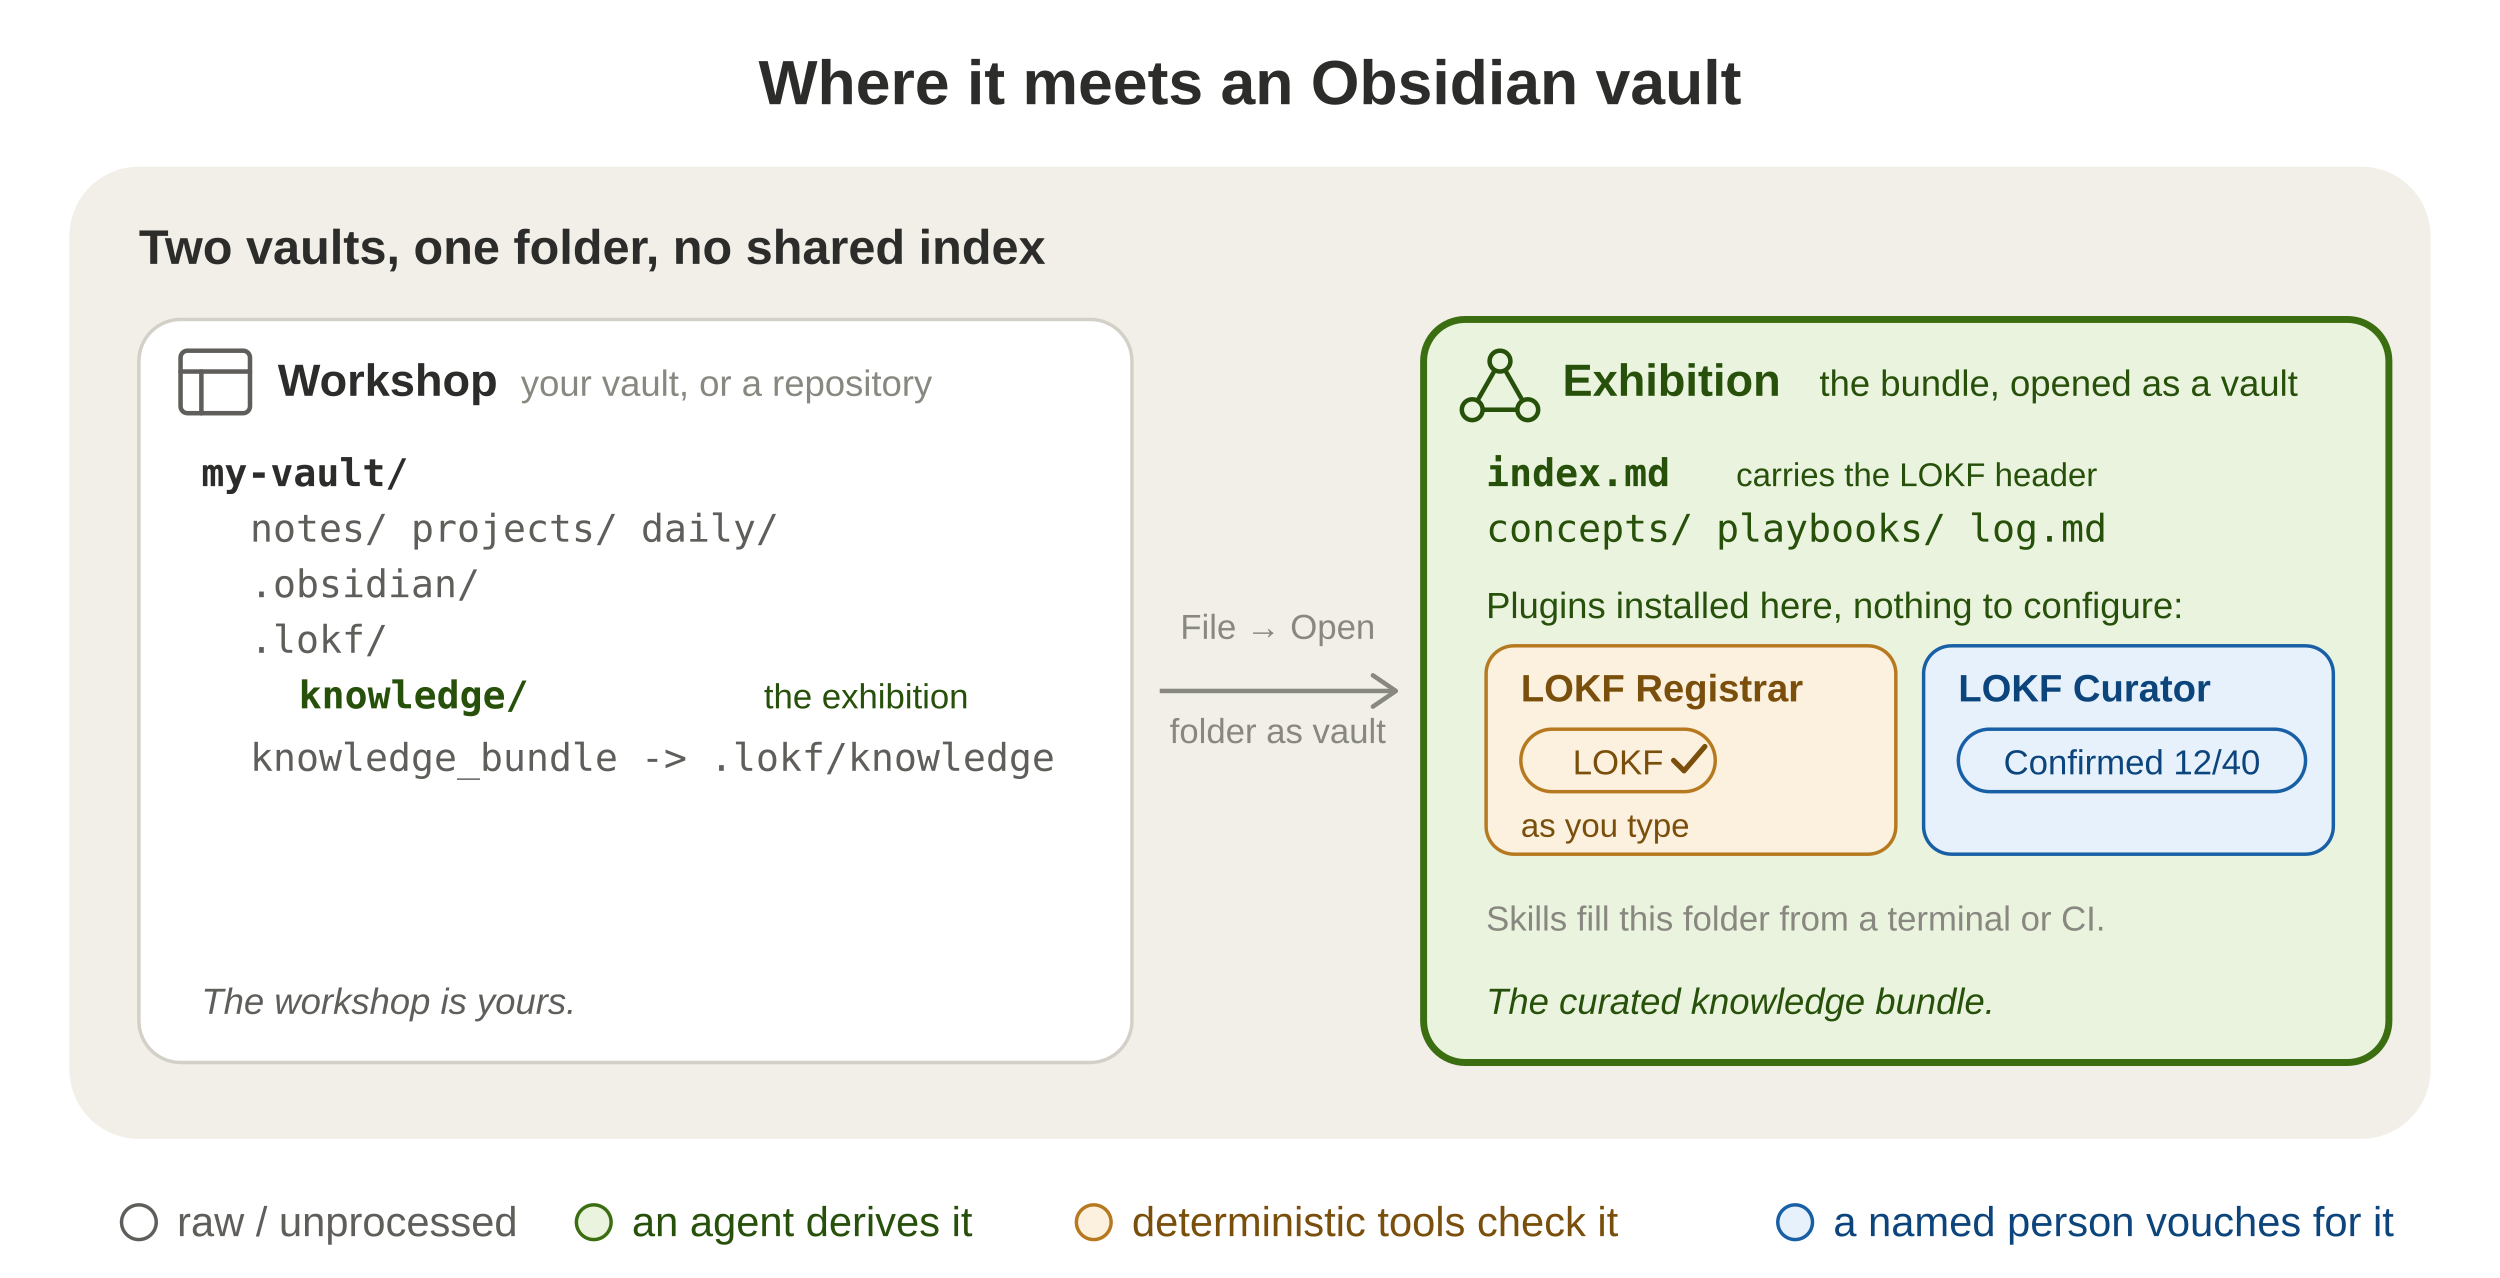
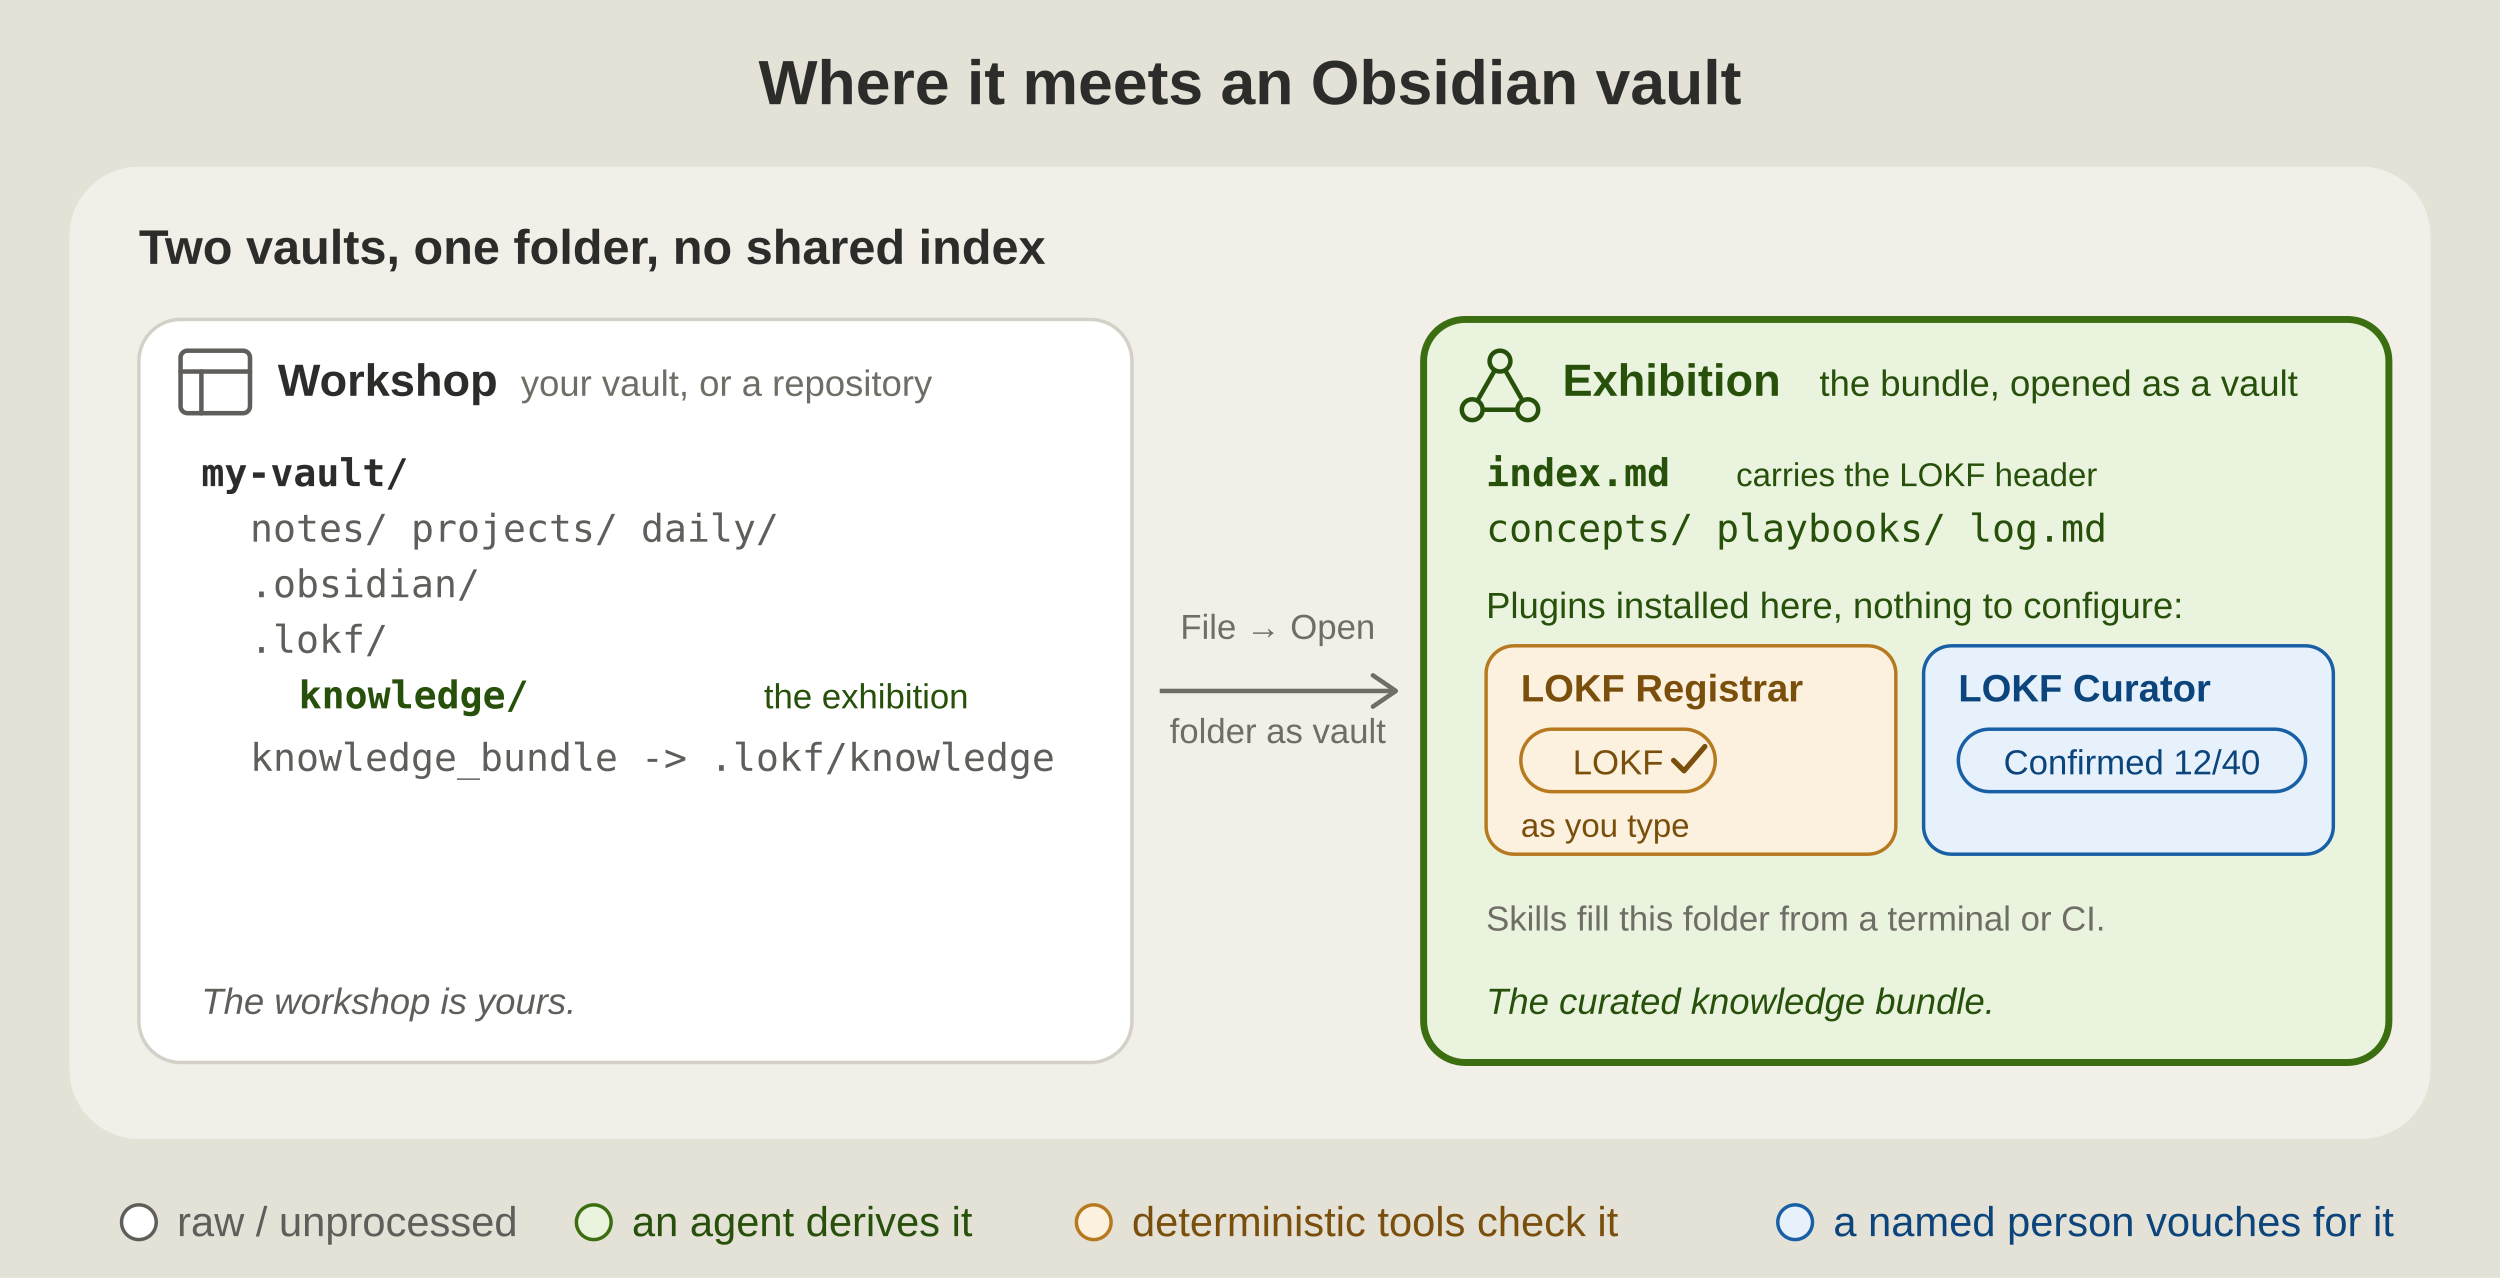
<svg xmlns="http://www.w3.org/2000/svg" width="720" height="368" viewBox="0 0 720 368" role="img" aria-labelledby="t d">
-   <rect width="720" height="368" fill="#ffffff" />
+   <rect width="720" height="368" fill="#E4E1D7" />
  <text x="360.0" y="30" text-anchor="middle" font-family="Arial, sans-serif" font-size="18" font-weight="700" fill="#2C2C2A">Where it meets an Obsidian vault</text>
  <rect x="20" y="48" width="680" height="280" rx="20" fill="#F1EFE8" />
  <text x="40" y="76" font-family="Arial, sans-serif" font-size="14" font-weight="700" fill="#2C2C2A">Two vaults, one folder, no shared index</text>
  <rect x="40" y="92" width="286" height="214" rx="12" fill="#ffffff" stroke="#D3D1C7" stroke-width="1" />
  <g transform="translate(62,110)" stroke="#5F5E5A" stroke-width="1.3" fill="none" stroke-linecap="round" stroke-linejoin="round">
    <rect x="-10" y="-9" width="20" height="18" rx="2" />
    <line x1="-10" y1="-3" x2="10" y2="-3" />
    <line x1="-4" y1="-3" x2="-4" y2="9" />
  </g>
  <text x="80" y="114" font-family="Arial, sans-serif" font-size="13" font-weight="700" fill="#2C2C2A">Workshop</text>
-   <text x="150" y="114" font-family="Arial, sans-serif" font-size="10.5" fill="#888780">your vault, or a repository</text>
+   <text x="150" y="114" font-family="Arial, sans-serif" font-size="10.5" fill="#6E6D66">your vault, or a repository</text>
  <text x="58" y="140" font-family="Menlo, Consolas, monospace" font-size="11" font-weight="700" fill="#2C2C2A">my-vault/</text>
  <text x="72" y="156" font-family="Menlo, Consolas, monospace" font-size="11" fill="#5F5E5A">notes/  projects/  daily/</text>
  <text x="72" y="172" font-family="Menlo, Consolas, monospace" font-size="11" fill="#5F5E5A">.obsidian/</text>
  <text x="72" y="188" font-family="Menlo, Consolas, monospace" font-size="11" fill="#5F5E5A">.lokf/</text>
  <text x="86" y="204" font-family="Menlo, Consolas, monospace" font-size="11" font-weight="700" fill="#27500A">knowledge/</text>
  <text x="72" y="222" font-family="Menlo, Consolas, monospace" font-size="11" fill="#5F5E5A">knowledge_bundle  -&gt;  .lokf/knowledge</text>
  <text x="220" y="204" font-family="Arial, sans-serif" font-size="10" fill="#27500A">the exhibition</text>
  <text x="58" y="292" font-family="Arial, sans-serif" font-size="10.5" font-style="italic" fill="#5F5E5A">The workshop is yours.</text>
-   <line x1="334" y1="199" x2="402" y2="199" stroke="#888780" stroke-width="1.3" />
-   <path d="M395.4 203.5 L402 199 L395.4 194.5" fill="none" stroke="#888780" stroke-width="1.3" stroke-linecap="round" stroke-linejoin="round" />
-   <text x="368" y="184" text-anchor="middle" font-family="Arial, sans-serif" font-size="10" fill="#888780">File → Open</text>
-   <text x="368" y="214" text-anchor="middle" font-family="Arial, sans-serif" font-size="10" fill="#888780">folder as vault</text>
+   <line x1="334" y1="199" x2="402" y2="199" stroke="#6E6D66" stroke-width="1.3" />
+   <path d="M395.4 203.5 L402 199 L395.4 194.5" fill="none" stroke="#6E6D66" stroke-width="1.3" stroke-linecap="round" stroke-linejoin="round" />
+   <text x="368" y="184" text-anchor="middle" font-family="Arial, sans-serif" font-size="10" fill="#6E6D66">File → Open</text>
+   <text x="368" y="214" text-anchor="middle" font-family="Arial, sans-serif" font-size="10" fill="#6E6D66">folder as vault</text>
  <rect x="410" y="92" width="278" height="214" rx="12" fill="#EAF3DE" stroke="#3B6D11" stroke-width="2" />
  <g transform="translate(432,112)" stroke="#27500A" stroke-width="1.3" fill="none" stroke-linecap="round" stroke-linejoin="round">
    <line x1="-8" y1="6" x2="0" y2="-8" />
    <line x1="8" y1="6" x2="0" y2="-8" />
    <line x1="-8" y1="6" x2="8" y2="6" />
    <circle cx="0" cy="-8" r="3" fill="#EAF3DE" />
    <circle cx="-8" cy="6" r="3" fill="#EAF3DE" />
    <circle cx="8" cy="6" r="3" fill="#EAF3DE" />
  </g>
  <text x="450" y="114" font-family="Arial, sans-serif" font-size="13" font-weight="700" fill="#27500A">Exhibition</text>
  <text x="524" y="114" font-family="Arial, sans-serif" font-size="10.5" fill="#27500A">the bundle, opened as a vault</text>
  <text x="428" y="140" font-family="Menlo, Consolas, monospace" font-size="11" font-weight="700" fill="#27500A">index.md</text>
  <text x="500" y="140" font-family="Arial, sans-serif" font-size="9.5" fill="#27500A">carries the LOKF header</text>
  <text x="428" y="156" font-family="Menlo, Consolas, monospace" font-size="11" fill="#27500A">concepts/  playbooks/  log.md</text>
  <text x="428" y="178" font-family="Arial, sans-serif" font-size="10.5" fill="#27500A">Plugins installed here, nothing to configure:</text>
  <rect x="428" y="186" width="118" height="60" rx="8" fill="#FBF1DE" stroke="#B7791F" stroke-width="1" />
  <text x="438" y="202" font-family="Arial, sans-serif" font-size="11" font-weight="700" fill="#7A4E0B">LOKF Registrar</text>
  <rect x="438" y="210" width="56" height="18" rx="9.0" fill="#FBF1DE" stroke="#B7791F" stroke-width="1" />
  <text x="466.0" y="223.0" text-anchor="middle" font-family="Arial, sans-serif" font-size="10" fill="#7A4E0B">LOKF   </text>
  <path d="M482 219 l3 3 l6 -7" fill="none" stroke="#7A4E0B" stroke-width="1.5" stroke-linecap="round" stroke-linejoin="round" />
  <text x="438" y="241" font-family="Arial, sans-serif" font-size="9.5" fill="#7A4E0B">as you type</text>
  <text x="564" y="241" font-family="Arial, sans-serif" font-size="9.5" fill="#0C447C">a few at a time</text>
  <rect x="554" y="186" width="118" height="60" rx="8" fill="#E6F1FB" stroke="#185FA5" stroke-width="1" />
  <text x="564" y="202" font-family="Arial, sans-serif" font-size="11" font-weight="700" fill="#0C447C">LOKF Curator</text>
  <rect x="564" y="210" width="100" height="18" rx="9.0" fill="#E6F1FB" stroke="#185FA5" stroke-width="1" />
  <text x="614.0" y="223.0" text-anchor="middle" font-family="Arial, sans-serif" font-size="10" fill="#0C447C">Confirmed 12/40</text>
-   <text x="428" y="268" font-family="Arial, sans-serif" font-size="10" fill="#888780">Skills fill this folder from a terminal or CI.</text>
+   <text x="428" y="268" font-family="Arial, sans-serif" font-size="10" fill="#6E6D66">Skills fill this folder from a terminal or CI.</text>
  <text x="428" y="292" font-family="Arial, sans-serif" font-size="10.5" font-style="italic" fill="#27500A">The curated knowledge bundle.</text>
  <circle cx="40" cy="352" r="5" fill="#ffffff" stroke="#5F5E5A" stroke-width="1" />
  <text x="51" y="356" font-family="Arial, sans-serif" font-size="12" fill="#5F5E5A">raw / unprocessed</text>
  <circle cx="171" cy="352" r="5" fill="#EAF3DE" stroke="#3B6D11" stroke-width="1" />
  <text x="182" y="356" font-family="Arial, sans-serif" font-size="12" fill="#27500A">an agent derives it</text>
  <circle cx="315" cy="352" r="5" fill="#FBF1DE" stroke="#B7791F" stroke-width="1" />
  <text x="326" y="356" font-family="Arial, sans-serif" font-size="12" fill="#7A4E0B">deterministic tools check it</text>
  <circle cx="517" cy="352" r="5" fill="#E6F1FB" stroke="#185FA5" stroke-width="1" />
  <text x="528" y="356" font-family="Arial, sans-serif" font-size="12" fill="#0C447C">a named person vouches for it</text>
</svg>
